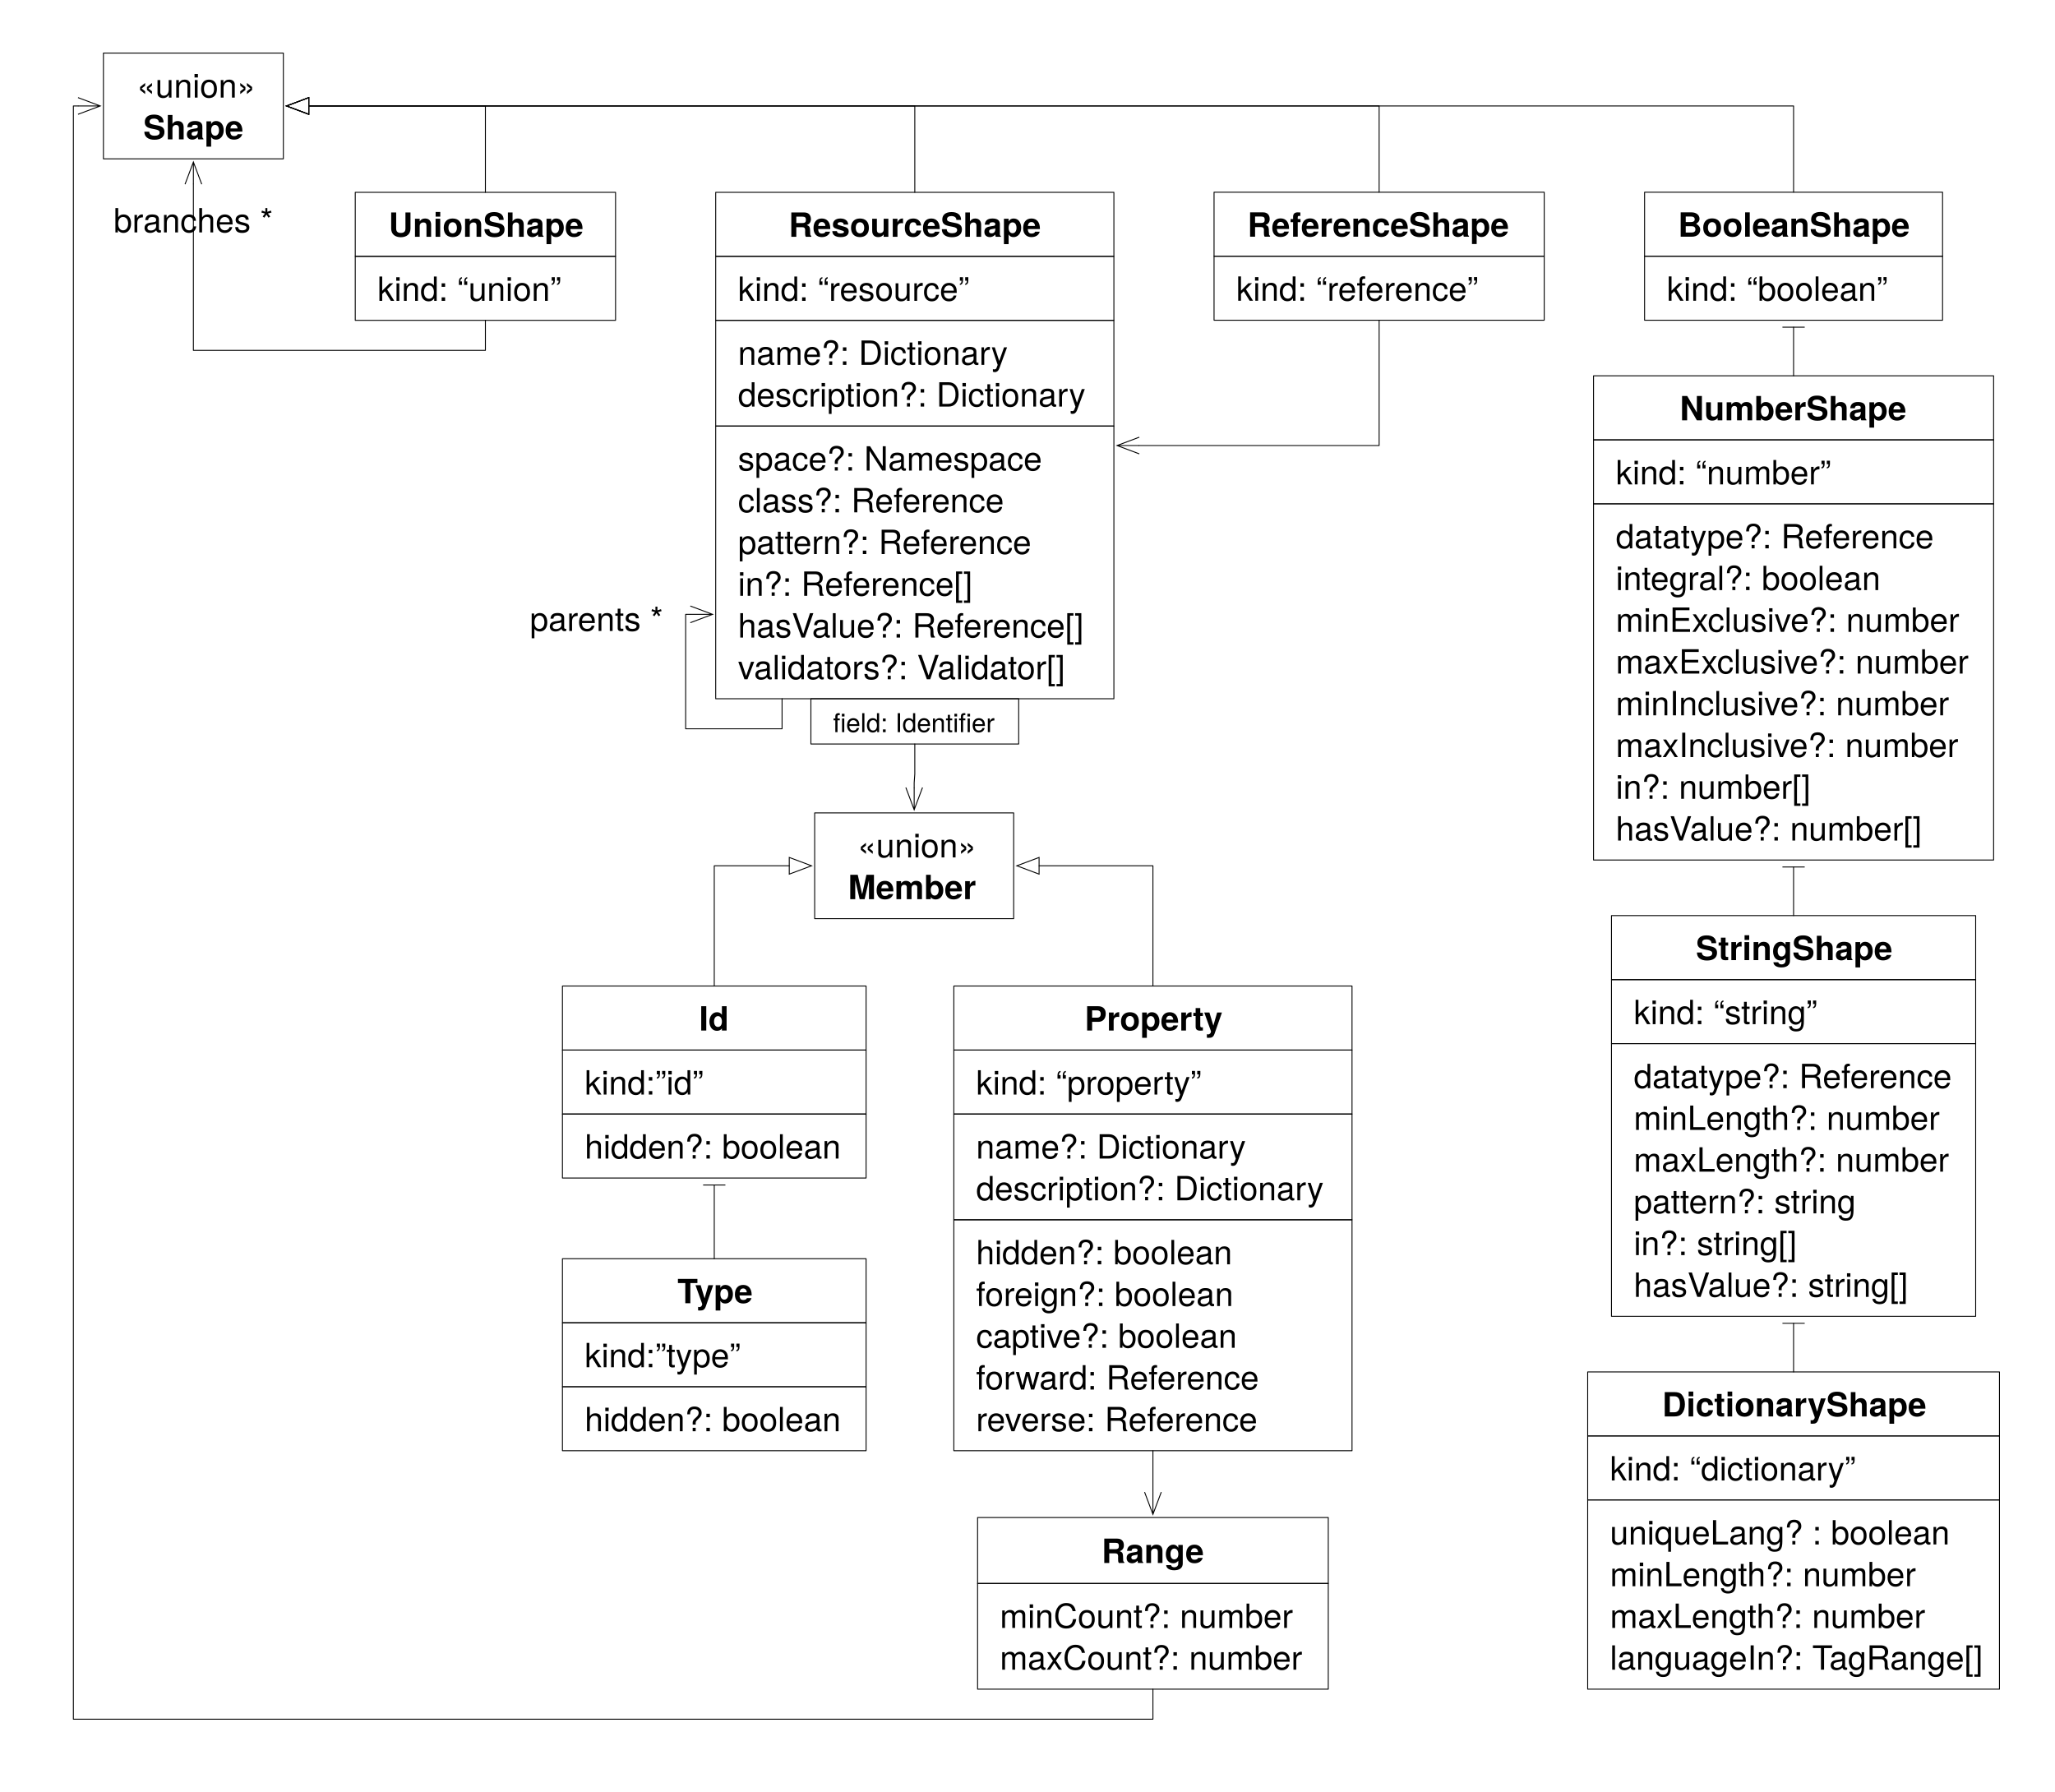
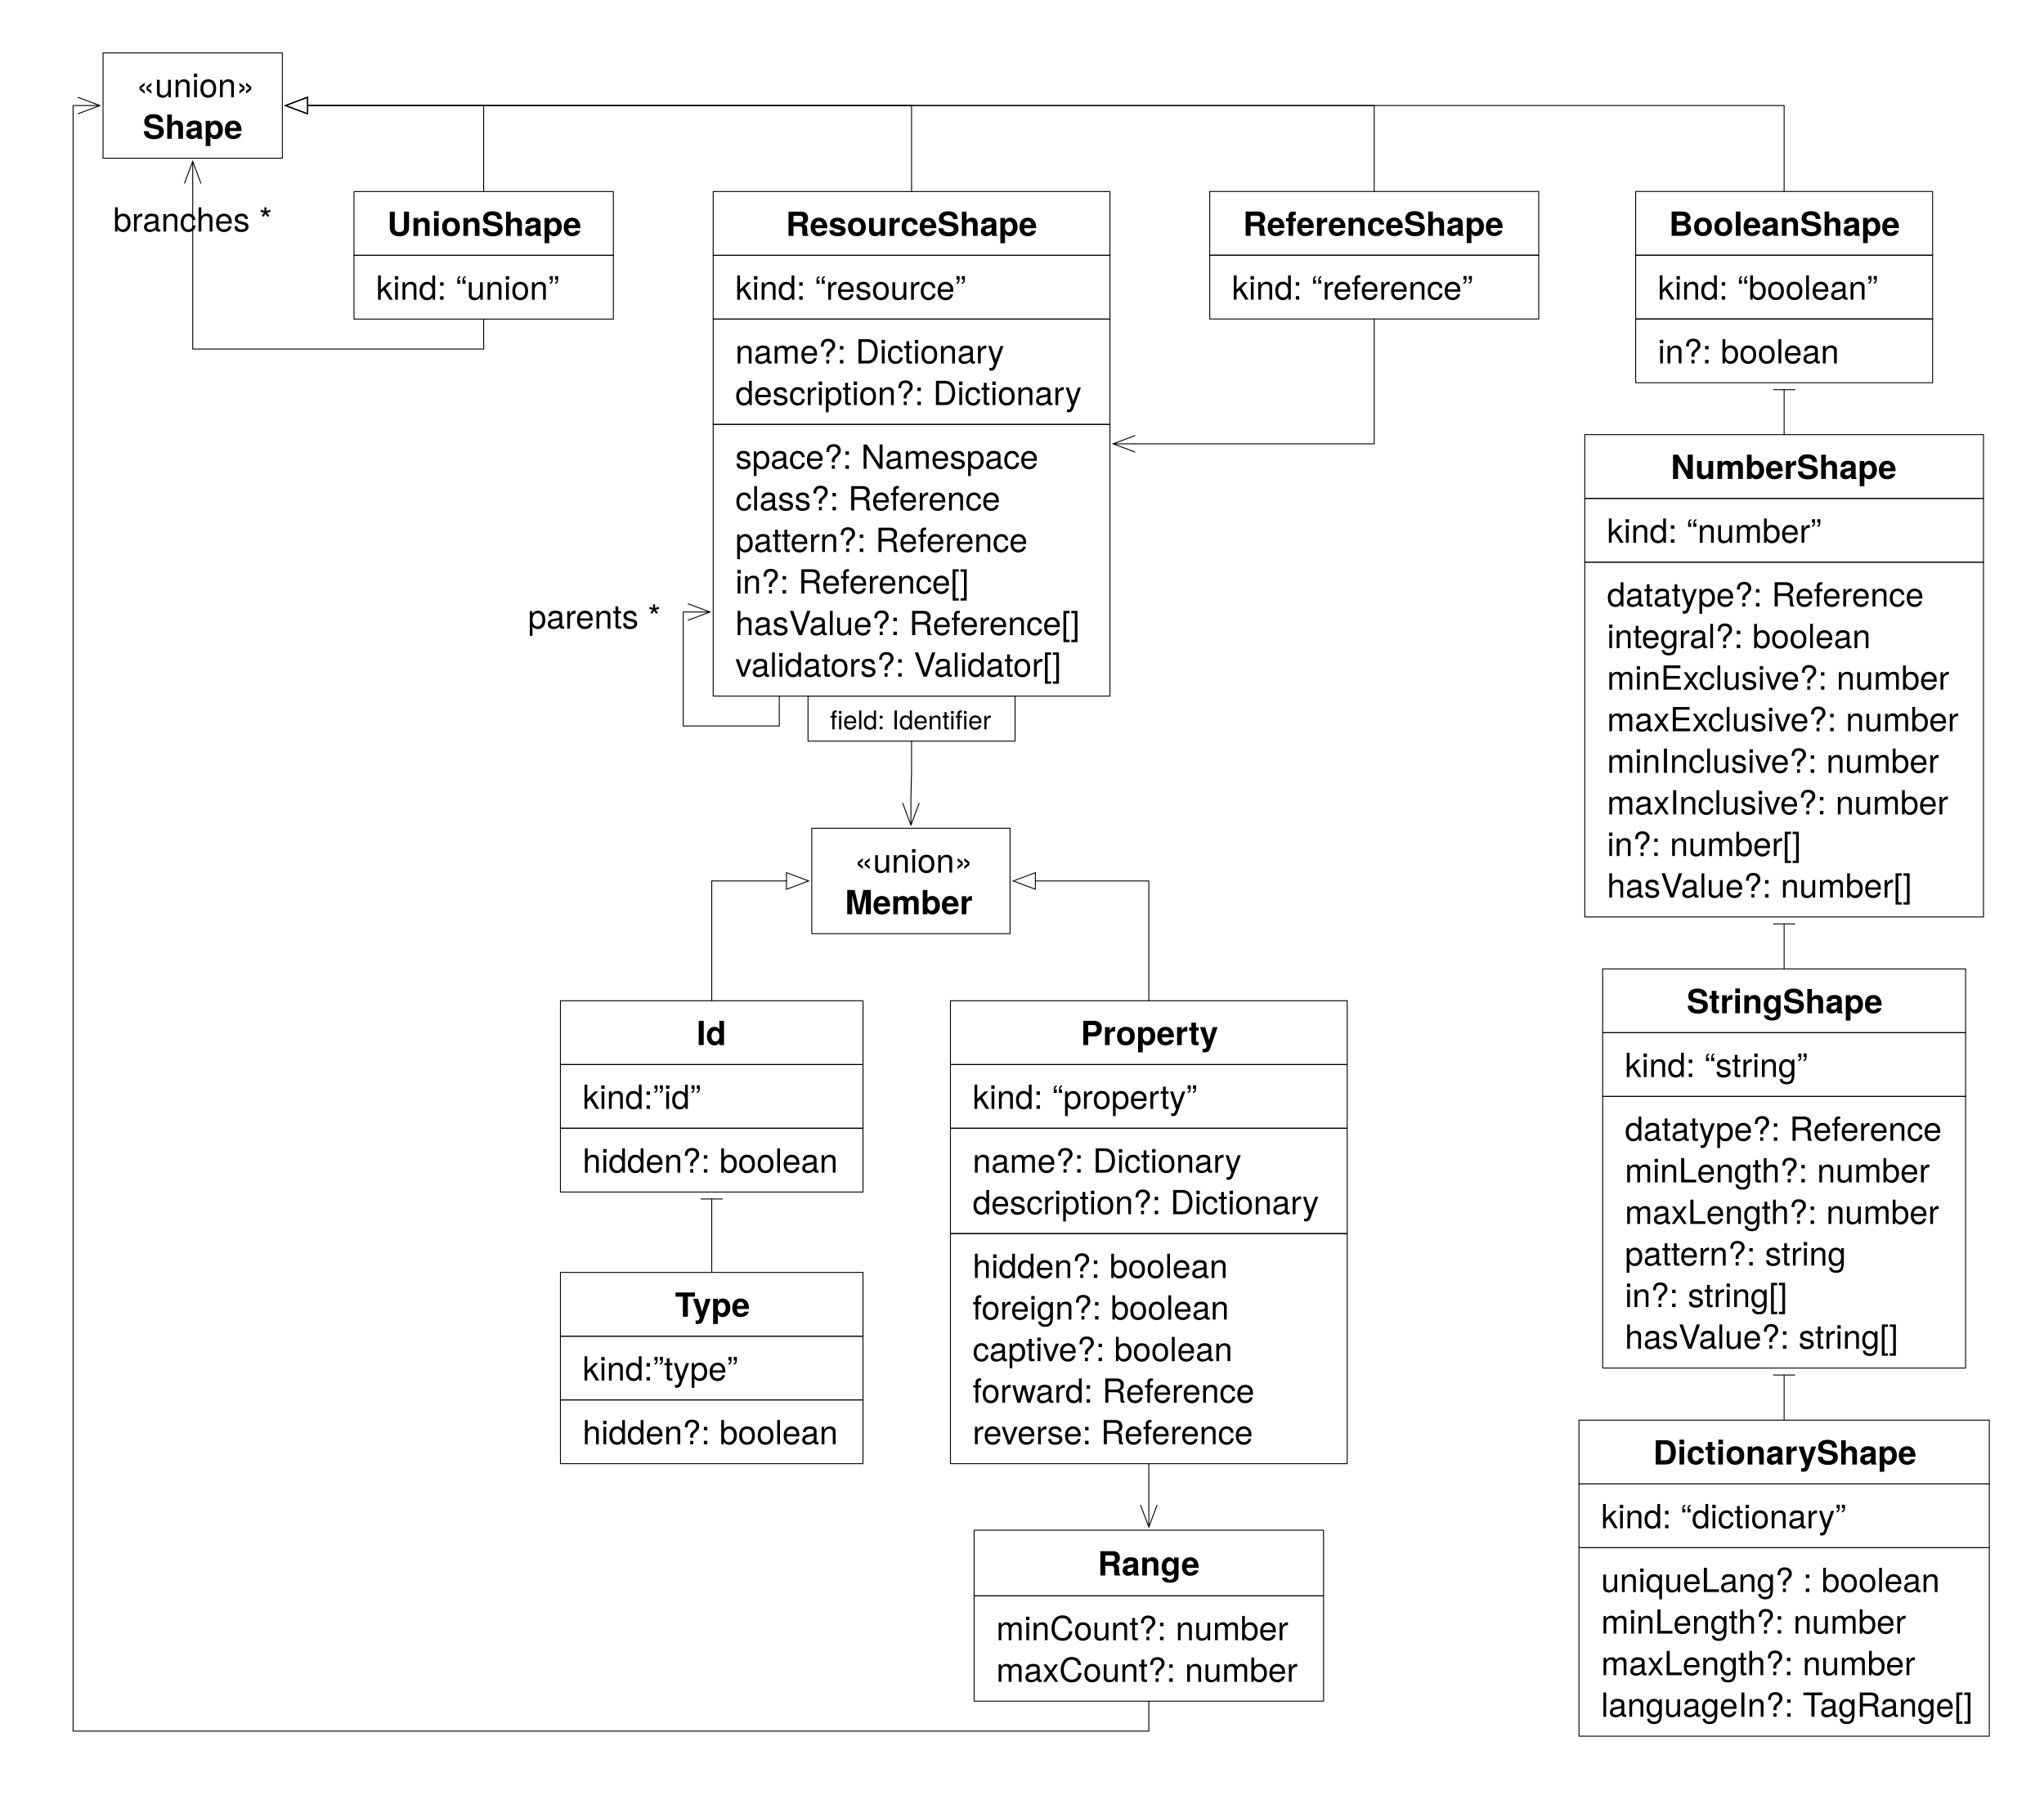
- <svg xmlns="http://www.w3.org/2000/svg" version="1.1" viewBox="-79 396 554 483" width="554" height="483">
+ <svg xmlns="http://www.w3.org/2000/svg" version="1.1" viewBox="-79 396 553 488" width="553" height="488">
  <defs>
    <marker orient="auto" overflow="visible" markerUnits="strokeWidth" id="StickArrow_Marker" stroke-linejoin="miter" stroke-miterlimit="10" viewBox="-1 -10 26 20" markerWidth="26" markerHeight="20" color="black">
      <g>
        <path d="M 24 0 L 0 0 M 0 -9 L 24 0 L 0 9" fill="none" stroke="currentColor" stroke-width="1" />
      </g>
    </marker>
    <marker orient="auto" overflow="visible" markerUnits="strokeWidth" id="NegativeControls_Marker" stroke-linejoin="miter" stroke-miterlimit="10" viewBox="-1 -13 2 26" markerWidth="2" markerHeight="26" color="black">
      <g>
        <line x1="0" y1="-12" x2="0" y2="12" fill="none" stroke="currentColor" stroke-width="1" />
      </g>
    </marker>
    <marker orient="auto" overflow="visible" markerUnits="strokeWidth" id="Arrow_Marker" stroke-linejoin="miter" stroke-miterlimit="10" viewBox="-1 -10 26 20" markerWidth="26" markerHeight="20" color="black">
      <g>
        <path d="M 24 0 L 0 -9 L 0 9 Z" fill="none" stroke="currentColor" stroke-width="1" />
      </g>
    </marker>
  </defs>
-   <g id="shape" stroke-dasharray="none" fill="none" fill-opacity="1" stroke-opacity="1" stroke="none">
+   <g id="shape" stroke="none" fill="none" fill-opacity="1" stroke-opacity="1" stroke-dasharray="none">
    <g id="shape_Layer_1">
      <g id="Group_953">
        <g id="Graphic_956">
-           <rect x="355.432" y="677.344" width="98.184" height="73.512" stroke="black" stroke-linecap="round" stroke-linejoin="round" stroke-width=".25" />
-           <text transform="translate(361.4316 680.3444)" fill="black">
+           <rect x="354.602" y="692.712" width="98.184" height="73.512" stroke="black" stroke-linecap="round" stroke-linejoin="round" stroke-width=".25" />
+           <text transform="translate(360.602 695.7122)" fill="black">
            <tspan font-family="Helvetica Neue" font-size="9" fill="black" x="0" y="9" xml:space="preserve">datatype?: Reference</tspan>
            <tspan font-family="Helvetica Neue" font-size="9" fill="black" x="0" y="20.252" xml:space="preserve">minLength?: number</tspan>
            <tspan font-family="Helvetica Neue" font-size="9" fill="black" x="0" y="31.504" xml:space="preserve">maxLength?: number</tspan>
            <tspan font-family="Helvetica Neue" font-size="9" fill="black" x="0" y="42.756" xml:space="preserve">pattern?: string</tspan>
            <tspan font-family="Helvetica Neue" font-size="9" fill="black" x="0" y="54.008" xml:space="preserve">in?: string[]</tspan>
            <tspan font-family="Helvetica Neue" font-size="9" fill="black" x="0" y="65.26" xml:space="preserve">hasValue?: string[]</tspan>
          </text>
        </g>
        <g id="Graphic_955">
-           <rect x="355.432" y="660.092" width="98.184" height="17.252" stroke="black" stroke-linecap="round" stroke-linejoin="round" stroke-width=".25" />
-           <text transform="translate(361.4316 663.0924)" fill="black">
+           <rect x="354.602" y="675.46" width="98.184" height="17.252" stroke="black" stroke-linecap="round" stroke-linejoin="round" stroke-width=".25" />
+           <text transform="translate(360.602 678.4602)" fill="black">
            <tspan font-family="Helvetica Neue" font-size="9" fill="black" x="0" y="9" xml:space="preserve">kind: “string”</tspan>
          </text>
        </g>
        <g id="Graphic_954">
-           <rect x="355.432" y="642.831" width="98.184" height="17.261" stroke="black" stroke-linecap="round" stroke-linejoin="round" stroke-width=".25" />
-           <text transform="translate(378.1851 645.8314)" fill="black">
+           <rect x="354.602" y="658.199" width="98.184" height="17.261" stroke="black" stroke-linecap="round" stroke-linejoin="round" stroke-width=".25" />
+           <text transform="translate(377.3555 661.1991)" fill="black">
            <tspan font-family="Helvetica Neue" font-weight="bold" font-size="9" fill="black" x="0" y="9" xml:space="preserve">StringShape</tspan>
          </text>
        </g>
      </g>
      <g id="Group_948">
+         <g id="Graphic_965">
+           <rect x="363.527" y="482.324" width="80.334" height="17.252" stroke="black" stroke-linecap="round" stroke-linejoin="round" stroke-width=".25" />
+           <text transform="translate(369.527 485.3244)" fill="black">
+             <tspan font-family="Helvetica Neue" font-size="9" fill="black" x="0" y="9" xml:space="preserve">in?: boolean</tspan>
+           </text>
+         </g>
        <g id="Graphic_950">
-           <rect x="364.357" y="465.072" width="80.334" height="17.252" stroke="black" stroke-linecap="round" stroke-linejoin="round" stroke-width=".25" />
-           <text transform="translate(370.3566 468.0724)" fill="black">
+           <rect x="363.527" y="465.072" width="80.334" height="17.252" stroke="black" stroke-linecap="round" stroke-linejoin="round" stroke-width=".25" />
+           <text transform="translate(369.527 468.0724)" fill="black">
            <tspan font-family="Helvetica Neue" font-size="9" fill="black" x="0" y="9" xml:space="preserve">kind: “boolean”</tspan>
          </text>
        </g>
        <g id="Graphic_949">
-           <rect x="364.357" y="447.811" width="80.334" height="17.261" stroke="black" stroke-linecap="round" stroke-linejoin="round" stroke-width=".25" />
-           <text transform="translate(373.3566 450.8113)" fill="black">
+           <rect x="363.527" y="447.811" width="80.334" height="17.261" stroke="black" stroke-linecap="round" stroke-linejoin="round" stroke-width=".25" />
+           <text transform="translate(372.527 450.8113)" fill="black">
            <tspan font-family="Helvetica Neue" font-weight="bold" font-size="9" fill="black" x="0" y="9" xml:space="preserve">BooleanShape</tspan>
          </text>
        </g>
      </g>
      <g id="Line_947">
-         <path d="M 167.617 596.566 L 167.617 604.666 L 167.449 607.042 L 167.449 608.292" marker-end="url(#StickArrow_Marker)" stroke="black" stroke-linecap="round" stroke-linejoin="round" stroke-width=".25" />
+         <path d="M 167.617 596.566 L 167.617 604.666 L 167.449 612.044 L 167.449 613.294" marker-end="url(#StickArrow_Marker)" stroke="black" stroke-linecap="round" stroke-linejoin="round" stroke-width=".25" />
      </g>
      <g id="Line_946">
        <path d="M 131.835 584.37 L 131.835 592.47 L 105.844 592.47 L 105.844 561.616 L 107.094 561.616" marker-end="url(#StickArrow_Marker)" stroke="black" stroke-linecap="round" stroke-linejoin="round" stroke-width=".25" />
      </g>
      <g id="Graphic_945">
        <text transform="translate(63.83587 557.1007)" fill="black">
          <tspan font-family="Helvetica Neue" font-size="9" fill="black" x="7851497e-19" y="9" xml:space="preserve">parents *</tspan>
        </text>
      </g>
      <g id="Group_941">
        <g id="Graphic_944">
-           <rect x="349.019" y="800.358" width="111.009" height="51.008" stroke="black" stroke-linecap="round" stroke-linejoin="round" stroke-width=".25" />
-           <text transform="translate(355.0191 803.3584)" fill="black">
+           <rect x="348.19" y="814.823" width="111.009" height="51.008" stroke="black" stroke-linecap="round" stroke-linejoin="round" stroke-width=".25" />
+           <text transform="translate(354.1895 817.8233)" fill="black">
            <tspan font-family="Helvetica Neue" font-size="9" fill="black" x="0" y="9" xml:space="preserve">uniqueLang? : boolean</tspan>
            <tspan font-family="Helvetica Neue" font-size="9" fill="black" x="0" y="20.252" xml:space="preserve">minLength?: number</tspan>
            <tspan font-family="Helvetica Neue" font-size="9" fill="black" x="0" y="31.504" xml:space="preserve">maxLength?: number</tspan>
            <tspan font-family="Helvetica Neue" font-size="9" fill="black" x="0" y="42.756" xml:space="preserve">languageIn?: TagRange[]</tspan>
          </text>
        </g>
        <g id="Graphic_943">
-           <rect x="349.019" y="783.106" width="111.009" height="17.252" stroke="black" stroke-linecap="round" stroke-linejoin="round" stroke-width=".25" />
-           <text transform="translate(355.0191 786.1064)" fill="black">
+           <rect x="348.19" y="797.571" width="111.009" height="17.252" stroke="black" stroke-linecap="round" stroke-linejoin="round" stroke-width=".25" />
+           <text transform="translate(354.1895 800.5713)" fill="black">
            <tspan font-family="Helvetica Neue" font-size="9" fill="black" x="0" y="9" xml:space="preserve">kind: “dictionary”</tspan>
          </text>
        </g>
        <g id="Graphic_942">
-           <rect x="349.019" y="765.845" width="111.009" height="17.261" stroke="black" stroke-linecap="round" stroke-linejoin="round" stroke-width=".25" />
-           <text transform="translate(369.1086 768.8454)" fill="black">
+           <rect x="348.19" y="780.31" width="111.009" height="17.261" stroke="black" stroke-linecap="round" stroke-linejoin="round" stroke-width=".25" />
+           <text transform="translate(368.279 783.3102)" fill="black">
            <tspan font-family="Helvetica Neue" font-weight="bold" font-size="9" fill="black" x="881073e-18" y="9" xml:space="preserve">DictionaryShape</tspan>
          </text>
        </g>
      </g>
      <g id="Group_937">
        <g id="Graphic_964">
-           <rect x="178.14" y="724.83" width="107.346" height="62.26" stroke="black" stroke-linecap="round" stroke-linejoin="round" stroke-width=".25" />
-           <text transform="translate(184.1404 727.8303)" fill="black">
+           <rect x="178.14" y="729.833" width="107.346" height="62.26" stroke="black" stroke-linecap="round" stroke-linejoin="round" stroke-width=".25" />
+           <text transform="translate(184.1404 732.8328)" fill="black">
            <tspan font-family="Helvetica Neue" font-size="9" fill="black" x="0" y="9" xml:space="preserve">hidden?: boolean</tspan>
            <tspan font-family="Helvetica Neue" font-size="9" fill="black" x="0" y="20.252" xml:space="preserve">foreign?: boolean</tspan>
            <tspan font-family="Helvetica Neue" font-size="9" fill="black" x="0" y="31.504" xml:space="preserve">captive?: boolean</tspan>
            <tspan font-family="Helvetica Neue" font-size="9" fill="black" x="0" y="42.756" xml:space="preserve">forward: Reference</tspan>
            <tspan font-family="Helvetica Neue" font-size="9" fill="black" x="0" y="54.008" xml:space="preserve">reverse: Reference</tspan>
          </text>
        </g>
        <g id="Graphic_940">
-           <rect x="178.14" y="696.326" width="107.346" height="28.504" stroke="black" stroke-linecap="round" stroke-linejoin="round" stroke-width=".25" />
-           <text transform="translate(184.1404 699.3263)" fill="black">
+           <rect x="178.14" y="701.329" width="107.346" height="28.504" stroke="black" stroke-linecap="round" stroke-linejoin="round" stroke-width=".25" />
+           <text transform="translate(184.1404 704.3288)" fill="black">
            <tspan font-family="Helvetica Neue" font-size="9" fill="black" x="0" y="9" xml:space="preserve">name?: Dictionary</tspan>
            <tspan font-family="Helvetica Neue" font-size="9" fill="black" x="0" y="20.252" xml:space="preserve">description?: Dictionary</tspan>
          </text>
        </g>
        <g id="Graphic_939">
-           <rect x="178.14" y="661.813" width="107.346" height="17.261" stroke="black" stroke-linecap="round" stroke-linejoin="round" stroke-width=".25" />
-           <text transform="translate(213.3904 664.8132)" fill="black">
+           <rect x="178.14" y="666.816" width="107.346" height="17.261" stroke="black" stroke-linecap="round" stroke-linejoin="round" stroke-width=".25" />
+           <text transform="translate(213.3904 669.8157)" fill="black">
            <tspan font-family="Helvetica Neue" font-weight="bold" font-size="9" fill="black" x="6856737e-19" y="9" xml:space="preserve">Property</tspan>
          </text>
        </g>
        <g id="Graphic_938">
-           <rect x="178.14" y="679.074" width="107.346" height="17.252" stroke="black" stroke-linecap="round" stroke-linejoin="round" stroke-width=".25" />
-           <text transform="translate(184.1404 682.0743)" fill="black">
+           <rect x="178.14" y="684.077" width="107.346" height="17.252" stroke="black" stroke-linecap="round" stroke-linejoin="round" stroke-width=".25" />
+           <text transform="translate(184.1404 687.0768)" fill="black">
            <tspan font-family="Helvetica Neue" font-size="9" fill="black" x="0" y="9" xml:space="preserve">kind: “property”</tspan>
          </text>
        </g>
      </g>
      <g id="Group_933">
        <g id="Graphic_936">
-           <rect x="184.544" y="822.862" width="94.539" height="28.504" stroke="black" stroke-linecap="round" stroke-linejoin="round" stroke-width=".25" />
-           <text transform="translate(190.5439 825.8624)" fill="black">
+           <rect x="184.544" y="827.865" width="94.539" height="28.504" stroke="black" stroke-linecap="round" stroke-linejoin="round" stroke-width=".25" />
+           <text transform="translate(190.5439 830.8649)" fill="black">
            <tspan font-family="Helvetica Neue" font-size="9" fill="black" x="0" y="9" xml:space="preserve">minCount?: number</tspan>
            <tspan font-family="Helvetica Neue" font-size="9" fill="black" x="0" y="20.252" xml:space="preserve">maxCount?: number</tspan>
          </text>
        </g>
        <g id="Graphic_935">
-           <rect x="184.544" y="805.09" width="94.539" height="17.772" stroke="black" stroke-linecap="round" stroke-linejoin="round" stroke-width=".25" />
-           <text transform="translate(217.9804 808.3458)" fill="black">
+           <rect x="184.544" y="810.093" width="94.539" height="17.772" stroke="black" stroke-linecap="round" stroke-linejoin="round" stroke-width=".25" />
+           <text transform="translate(217.9804 813.3483)" fill="black">
            <tspan font-family="Helvetica Neue" font-weight="bold" font-size="9" fill="black" x="5400125e-19" y="9" xml:space="preserve">Range</tspan>
          </text>
        </g>
      </g>
      <g id="Line_932">
-         <line x1="231.813" y1="787.09" x2="231.813" y2="798.24" marker-end="url(#StickArrow_Marker)" stroke="black" stroke-linecap="round" stroke-linejoin="round" stroke-width=".25" />
+         <line x1="231.813" y1="792.093" x2="231.813" y2="803.243" marker-end="url(#StickArrow_Marker)" stroke="black" stroke-linecap="round" stroke-linejoin="round" stroke-width=".25" />
      </g>
      <g id="Group_928">
        <g id="Graphic_931">
-           <rect x="72.626" y="696.326" width="81.858" height="17.252" stroke="black" stroke-linecap="round" stroke-linejoin="round" stroke-width=".25" />
-           <text transform="translate(78.62595 699.3263)" fill="black">
+           <rect x="72.626" y="701.329" width="81.858" height="17.252" stroke="black" stroke-linecap="round" stroke-linejoin="round" stroke-width=".25" />
+           <text transform="translate(78.62595 704.3288)" fill="black">
            <tspan font-family="Helvetica Neue" font-size="9" fill="black" x="0" y="9" xml:space="preserve">hidden?: boolean</tspan>
          </text>
        </g>
        <g id="Graphic_930">
-           <rect x="72.626" y="679.074" width="81.858" height="17.252" stroke="black" stroke-linecap="round" stroke-linejoin="round" stroke-width=".25" />
-           <text transform="translate(78.62595 682.0743)" fill="black">
+           <rect x="72.626" y="684.077" width="81.858" height="17.252" stroke="black" stroke-linecap="round" stroke-linejoin="round" stroke-width=".25" />
+           <text transform="translate(78.62595 687.0768)" fill="black">
            <tspan font-family="Helvetica Neue" font-size="9" fill="black" x="0" y="9" xml:space="preserve">kind:”id”</tspan>
          </text>
        </g>
        <g id="Graphic_929">
-           <rect x="72.626" y="661.813" width="81.858" height="17.261" stroke="black" stroke-linecap="round" stroke-linejoin="round" stroke-width=".25" />
-           <text transform="translate(109.478 664.8132)" fill="black">
+           <rect x="72.626" y="666.816" width="81.858" height="17.261" stroke="black" stroke-linecap="round" stroke-linejoin="round" stroke-width=".25" />
+           <text transform="translate(109.478 669.8157)" fill="black">
            <tspan font-family="Helvetica Neue" font-weight="bold" font-size="9" fill="black" x="0" y="9" xml:space="preserve">Id</tspan>
          </text>
        </g>
      </g>
      <g id="Group_924">
        <g id="Graphic_927">
-           <rect x="72.626" y="769.838" width="81.858" height="17.252" stroke="black" stroke-linecap="round" stroke-linejoin="round" stroke-width=".25" />
-           <text transform="translate(78.62595 772.8383)" fill="black">
+           <rect x="72.626" y="774.841" width="81.858" height="17.252" stroke="black" stroke-linecap="round" stroke-linejoin="round" stroke-width=".25" />
+           <text transform="translate(78.62595 777.8408)" fill="black">
            <tspan font-family="Helvetica Neue" font-size="9" fill="black" x="0" y="9" xml:space="preserve">hidden?: boolean</tspan>
          </text>
        </g>
        <g id="Graphic_926">
-           <rect x="72.626" y="752.586" width="81.858" height="17.252" stroke="black" stroke-linecap="round" stroke-linejoin="round" stroke-width=".25" />
-           <text transform="translate(78.62595 755.5863)" fill="black">
+           <rect x="72.626" y="757.589" width="81.858" height="17.252" stroke="black" stroke-linecap="round" stroke-linejoin="round" stroke-width=".25" />
+           <text transform="translate(78.62595 760.5888)" fill="black">
            <tspan font-family="Helvetica Neue" font-size="9" fill="black" x="0" y="9" xml:space="preserve">kind:”type”</tspan>
          </text>
        </g>
        <g id="Graphic_925">
-           <rect x="72.626" y="735.325" width="81.858" height="17.261" stroke="black" stroke-linecap="round" stroke-linejoin="round" stroke-width=".25" />
-           <text transform="translate(103.6369 738.3252)" fill="black">
+           <rect x="72.626" y="740.328" width="81.858" height="17.261" stroke="black" stroke-linecap="round" stroke-linejoin="round" stroke-width=".25" />
+           <text transform="translate(103.6369 743.3277)" fill="black">
            <tspan font-family="Helvetica Neue" font-weight="bold" font-size="9" fill="black" x="0" y="9" xml:space="preserve">Type</tspan>
          </text>
        </g>
      </g>
      <g id="Line_923">
-         <line x1="113.555" y1="735.325" x2="113.555" y2="715.453" marker-end="url(#NegativeControls_Marker)" stroke="black" stroke-linecap="round" stroke-linejoin="round" stroke-width=".25" />
+         <line x1="113.555" y1="740.328" x2="113.555" y2="720.456" marker-end="url(#NegativeControls_Marker)" stroke="black" stroke-linecap="round" stroke-linejoin="round" stroke-width=".25" />
      </g>
      <g id="Group_916">
        <g id="Group_918">
          <g id="Graphic_922">
            <rect x="113.944" y="447.841" width="107.346" height="17.261" stroke="black" stroke-linecap="round" stroke-linejoin="round" stroke-width=".25" />
            <text transform="translate(133.6105 450.8413)" fill="black">
              <tspan font-family="Helvetica Neue" font-weight="bold" font-size="9" fill="black" x="0" y="9" xml:space="preserve">ResourceShape</tspan>
            </text>
          </g>
          <g id="Graphic_921">
            <rect x="113.944" y="510.858" width="107.346" height="73.512" stroke="black" stroke-linecap="round" stroke-linejoin="round" stroke-width=".25" />
            <text transform="translate(119.944 513.8584)" fill="black">
              <tspan font-family="Helvetica Neue" font-size="9" fill="black" x="0" y="9" xml:space="preserve">space?: Namespace</tspan>
              <tspan font-family="Helvetica Neue" font-size="9" fill="black" x="0" y="20.252" xml:space="preserve">class?: Reference</tspan>
              <tspan font-family="Helvetica Neue" font-size="9" fill="black" x="0" y="31.504" xml:space="preserve">pattern?: Reference</tspan>
              <tspan font-family="Helvetica Neue" font-size="9" fill="black" x="0" y="42.756" xml:space="preserve">in?: Reference[]</tspan>
              <tspan font-family="Helvetica Neue" font-size="9" fill="black" x="0" y="54.008" xml:space="preserve">hasValue?: Reference[]</tspan>
              <tspan font-family="Helvetica Neue" font-size="9" fill="black" x="0" y="65.26" xml:space="preserve">validators?: Validator[]</tspan>
            </text>
          </g>
          <g id="Graphic_920">
            <rect x="113.944" y="482.354" width="107.346" height="28.504" stroke="black" stroke-linecap="round" stroke-linejoin="round" stroke-width=".25" />
            <text transform="translate(119.944 485.3544)" fill="black">
              <tspan font-family="Helvetica Neue" font-size="9" fill="black" x="0" y="9" xml:space="preserve">name?: Dictionary</tspan>
              <tspan font-family="Helvetica Neue" font-size="9" fill="black" x="0" y="20.252" xml:space="preserve">description?: Dictionary</tspan>
            </text>
          </g>
          <g id="Graphic_919">
            <rect x="113.944" y="465.102" width="107.346" height="17.252" stroke="black" stroke-linecap="round" stroke-linejoin="round" stroke-width=".25" />
            <text transform="translate(119.944 468.1024)" fill="black">
              <tspan font-family="Helvetica Neue" font-size="9" fill="black" x="0" y="9" xml:space="preserve">kind: “resource”</tspan>
            </text>
          </g>
        </g>
        <g id="Graphic_917">
          <rect x="139.608" y="584.37" width="56.018" height="12.196" stroke="black" stroke-linecap="round" stroke-linejoin="round" stroke-width=".25" />
          <text transform="translate(144.608 586.3704)" fill="black">
            <tspan font-family="Helvetica Neue" font-size="7" fill="black" x=".973" y="7" xml:space="preserve">field: Identifier </tspan>
          </text>
        </g>
      </g>
      <g id="Group_912">
        <g id="Graphic_915">
-           <rect x="350.594" y="531.826" width="107.859" height="96.016" stroke="black" stroke-linecap="round" stroke-linejoin="round" stroke-width=".25" />
-           <text transform="translate(356.5941 534.8264)" fill="black">
+           <rect x="349.765" y="548.127" width="107.859" height="96.016" stroke="black" stroke-linecap="round" stroke-linejoin="round" stroke-width=".25" />
+           <text transform="translate(355.7645 551.1274)" fill="black">
            <tspan font-family="Helvetica Neue" font-size="9" fill="black" x="0" y="9" xml:space="preserve">datatype?: Reference</tspan>
            <tspan font-family="Helvetica Neue" font-size="9" fill="black" x="0" y="20.252" xml:space="preserve">integral?: boolean</tspan>
            <tspan font-family="Helvetica Neue" font-size="9" fill="black" x="0" y="31.504" xml:space="preserve">minExclusive?: number</tspan>
            <tspan font-family="Helvetica Neue" font-size="9" fill="black" x="0" y="42.756" xml:space="preserve">maxExclusive?: number</tspan>
            <tspan font-family="Helvetica Neue" font-size="9" fill="black" x="0" y="54.008" xml:space="preserve">minInclusive?: number</tspan>
            <tspan font-family="Helvetica Neue" font-size="9" fill="black" x="0" y="65.26" xml:space="preserve">maxInclusive?: number</tspan>
            <tspan font-family="Helvetica Neue" font-size="9" fill="black" x="0" y="76.512" xml:space="preserve">in?: number[]</tspan>
            <tspan font-family="Helvetica Neue" font-size="9" fill="black" x="0" y="87.764" xml:space="preserve">hasValue?: number[]</tspan>
          </text>
        </g>
        <g id="Graphic_914">
-           <rect x="350.594" y="514.574" width="107.859" height="17.252" stroke="black" stroke-linecap="round" stroke-linejoin="round" stroke-width=".25" />
-           <text transform="translate(356.5941 517.5744)" fill="black">
+           <rect x="349.765" y="530.875" width="107.859" height="17.252" stroke="black" stroke-linecap="round" stroke-linejoin="round" stroke-width=".25" />
+           <text transform="translate(355.7645 533.8754)" fill="black">
            <tspan font-family="Helvetica Neue" font-size="9" fill="black" x="0" y="9" xml:space="preserve">kind: “number”</tspan>
          </text>
        </g>
        <g id="Graphic_913">
-           <rect x="350.594" y="497.313" width="107.859" height="17.261" stroke="black" stroke-linecap="round" stroke-linejoin="round" stroke-width=".25" />
-           <text transform="translate(373.8561 500.3133)" fill="black">
+           <rect x="349.765" y="513.614" width="107.859" height="17.261" stroke="black" stroke-linecap="round" stroke-linejoin="round" stroke-width=".25" />
+           <text transform="translate(373.0265 516.6144)" fill="black">
            <tspan font-family="Helvetica Neue" font-weight="bold" font-size="9" fill="black" x="0" y="9" xml:space="preserve">NumberShape</tspan>
          </text>
        </g>
      </g>
      <g id="Line_908">
-         <line x1="404.524" y1="497.313" x2="404.524" y2="484.199" marker-end="url(#NegativeControls_Marker)" stroke="black" stroke-linecap="round" stroke-linejoin="round" stroke-width=".25" />
+         <line x1="403.694" y1="513.614" x2="403.694" y2="501.451" marker-end="url(#NegativeControls_Marker)" stroke="black" stroke-linecap="round" stroke-linejoin="round" stroke-width=".25" />
      </g>
      <g id="Line_907">
-         <line x1="404.524" y1="642.831" x2="404.524" y2="629.717" marker-end="url(#NegativeControls_Marker)" stroke="black" stroke-linecap="round" stroke-linejoin="round" stroke-width=".25" />
+         <line x1="403.694" y1="658.199" x2="403.694" y2="646.018" marker-end="url(#NegativeControls_Marker)" stroke="black" stroke-linecap="round" stroke-linejoin="round" stroke-width=".25" />
      </g>
      <g id="Group_903">
        <g id="Graphic_905">
          <rect x="248.29" y="465.072" width="89.01" height="17.252" stroke="black" stroke-linecap="round" stroke-linejoin="round" stroke-width=".25" />
          <text transform="translate(254.29 468.0724)" fill="black">
            <tspan font-family="Helvetica Neue" font-size="9" fill="black" x="0" y="9" xml:space="preserve">kind: “reference”</tspan>
          </text>
        </g>
        <g id="Graphic_904">
          <rect x="248.29" y="447.811" width="89.01" height="17.261" stroke="black" stroke-linecap="round" stroke-linejoin="round" stroke-width=".25" />
          <text transform="translate(257.29 450.8113)" fill="black">
            <tspan font-family="Helvetica Neue" font-weight="bold" font-size="9" fill="black" x="0" y="9" xml:space="preserve">ReferenceShape</tspan>
          </text>
        </g>
      </g>
      <g id="Line_902">
        <path d="M 292.795 482.324 L 292.795 516.106 L 228.14 516.106" marker-end="url(#StickArrow_Marker)" stroke="black" stroke-linecap="round" stroke-linejoin="round" stroke-width=".25" />
      </g>
      <g id="Line_901">
-         <path d="M 231.813 851.366 L 231.813 859.466 L -59.22 859.466 L -59.22 424.564 L -57.97 424.564" marker-end="url(#StickArrow_Marker)" stroke="black" stroke-linecap="round" stroke-linejoin="round" stroke-width=".25" />
+         <path d="M 231.813 856.369 L 231.813 864.469 L -59.22 864.469 L -59.22 424.564 L -57.97 424.564" marker-end="url(#StickArrow_Marker)" stroke="black" stroke-linecap="round" stroke-linejoin="round" stroke-width=".25" />
      </g>
      <g id="Group_893">
        <g id="Graphic_895">
          <rect x="16.771" y="465.102" width="70.173" height="17.252" stroke="black" stroke-linecap="round" stroke-linejoin="round" stroke-width=".25" />
          <text transform="translate(22.77096 468.1024)" fill="black">
            <tspan font-family="Helvetica Neue" font-size="9" fill="black" x="0" y="9" xml:space="preserve">kind: “union”</tspan>
          </text>
        </g>
        <g id="Graphic_894">
          <rect x="16.771" y="447.841" width="70.173" height="17.261" stroke="black" stroke-linecap="round" stroke-linejoin="round" stroke-width=".25" />
          <text transform="translate(25.77096 450.8413)" fill="black">
            <tspan font-family="Helvetica Neue" font-weight="bold" font-size="9" fill="black" x="0" y="9" xml:space="preserve">UnionShape</tspan>
          </text>
        </g>
      </g>
      <g id="Group_889">
        <g id="Graphic_890">
          <rect x="-51.12" y="410.307" width="48.51" height="28.513" stroke="black" stroke-linecap="round" stroke-linejoin="round" stroke-width=".25" />
          <text transform="translate(-42.11971 413.3072)" fill="black">
            <tspan font-family="Helvetica Neue" font-size="9" fill="black" x="0" y="9" xml:space="preserve">«union»</tspan>
            <tspan font-family="Helvetica Neue" font-weight="bold" font-size="9" fill="black" x="1.75" y="20.252" xml:space="preserve">Shape</tspan>
          </text>
        </g>
      </g>
      <g id="Line_888">
        <path d="M 51.857 447.841 L 51.857 424.564 L 4.24 424.564" marker-end="url(#Arrow_Marker)" stroke="black" stroke-linecap="round" stroke-linejoin="round" stroke-width=".25" />
      </g>
      <g id="Group_878">
        <g id="Graphic_879">
-           <rect x="140.624" y="615.142" width="53.649" height="28.513" stroke="black" stroke-linecap="round" stroke-linejoin="round" stroke-width=".25" />
-           <text transform="translate(149.6243 618.142)" fill="black">
+           <rect x="140.624" y="620.144" width="53.649" height="28.513" stroke="black" stroke-linecap="round" stroke-linejoin="round" stroke-width=".25" />
+           <text transform="translate(149.6243 623.1445)" fill="black">
            <tspan font-family="Helvetica Neue" font-size="9" fill="black" x="2.57" y="9" xml:space="preserve">«union»</tspan>
            <tspan font-family="Helvetica Neue" font-weight="bold" font-size="9" fill="black" x="6288303e-19" y="20.252" xml:space="preserve">Member</tspan>
          </text>
        </g>
      </g>
      <g id="Line_877">
-         <path d="M 113.555 661.813 L 113.555 629.399 L 133.774 629.399" marker-end="url(#Arrow_Marker)" stroke="black" stroke-linecap="round" stroke-linejoin="round" stroke-width=".25" />
+         <path d="M 113.555 666.816 L 113.555 634.401 L 133.774 634.401" marker-end="url(#Arrow_Marker)" stroke="black" stroke-linecap="round" stroke-linejoin="round" stroke-width=".25" />
      </g>
      <g id="Line_876">
-         <path d="M 231.813 661.813 L 231.813 629.399 L 201.123 629.399" marker-end="url(#Arrow_Marker)" stroke="black" stroke-linecap="round" stroke-linejoin="round" stroke-width=".25" />
+         <path d="M 231.813 666.816 L 231.813 634.401 L 201.123 634.401" marker-end="url(#Arrow_Marker)" stroke="black" stroke-linecap="round" stroke-linejoin="round" stroke-width=".25" />
      </g>
      <g id="Line_957">
        <path d="M 167.617 447.841 L 167.617 424.564 L 4.24 424.564" marker-end="url(#Arrow_Marker)" stroke="black" stroke-linecap="round" stroke-linejoin="round" stroke-width=".25" />
      </g>
      <g id="Line_958">
        <path d="M 292.795 447.811 L 292.795 424.564 L 4.24 424.564" marker-end="url(#Arrow_Marker)" stroke="black" stroke-linecap="round" stroke-linejoin="round" stroke-width=".25" />
      </g>
      <g id="Line_959">
-         <path d="M 404.524 447.811 L 404.524 424.564 L 4.24 424.564" marker-end="url(#Arrow_Marker)" stroke="black" stroke-linecap="round" stroke-linejoin="round" stroke-width=".25" />
+         <path d="M 403.694 447.811 L 403.694 424.564 L 4.24 424.564" marker-end="url(#Arrow_Marker)" stroke="black" stroke-linecap="round" stroke-linejoin="round" stroke-width=".25" />
      </g>
      <g id="Line_960">
        <path d="M 51.857 482.354 L 51.857 490.454 L -26.865 490.454 L -26.865 445.67" marker-end="url(#StickArrow_Marker)" stroke="black" stroke-linecap="round" stroke-linejoin="round" stroke-width=".25" />
      </g>
      <g id="Graphic_961">
        <text transform="translate(-48.37021 449.6527)" fill="black">
          <tspan font-family="Helvetica Neue" font-size="9" fill="black" x="0" y="9" xml:space="preserve">branches *</tspan>
        </text>
      </g>
      <g id="Line_963">
-         <line x1="404.524" y1="765.845" x2="404.524" y2="752.731" marker-end="url(#NegativeControls_Marker)" stroke="black" stroke-linecap="round" stroke-linejoin="round" stroke-width=".25" />
+         <line x1="403.694" y1="780.31" x2="403.694" y2="768.099" marker-end="url(#NegativeControls_Marker)" stroke="black" stroke-linecap="round" stroke-linejoin="round" stroke-width=".25" />
      </g>
    </g>
  </g>
</svg>
